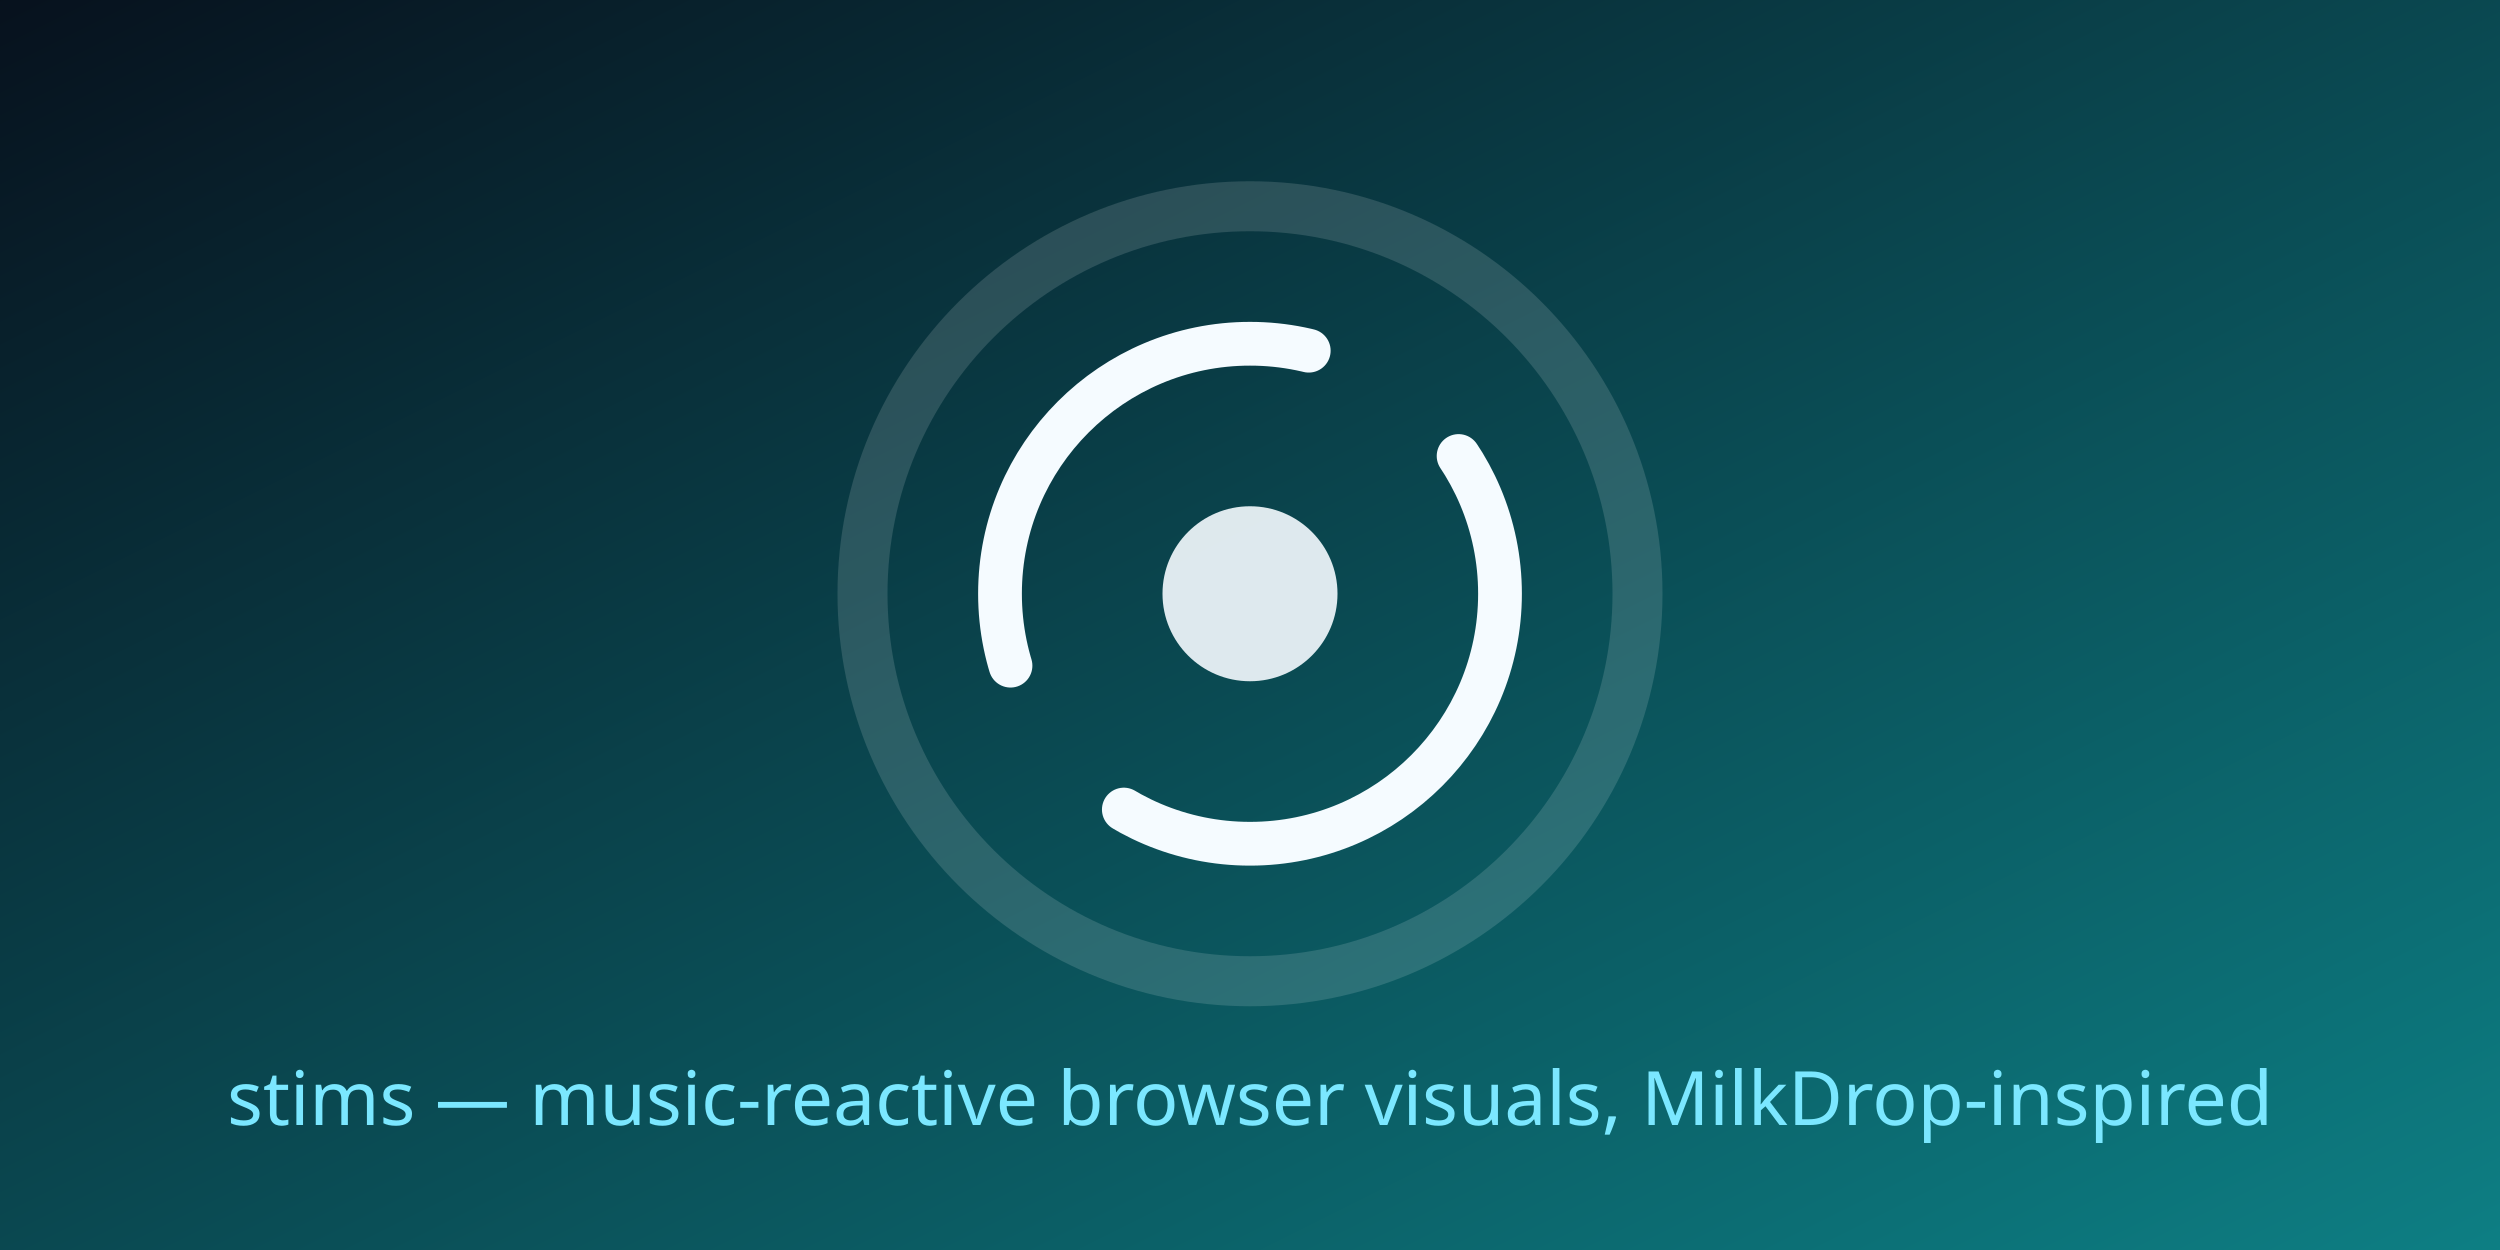
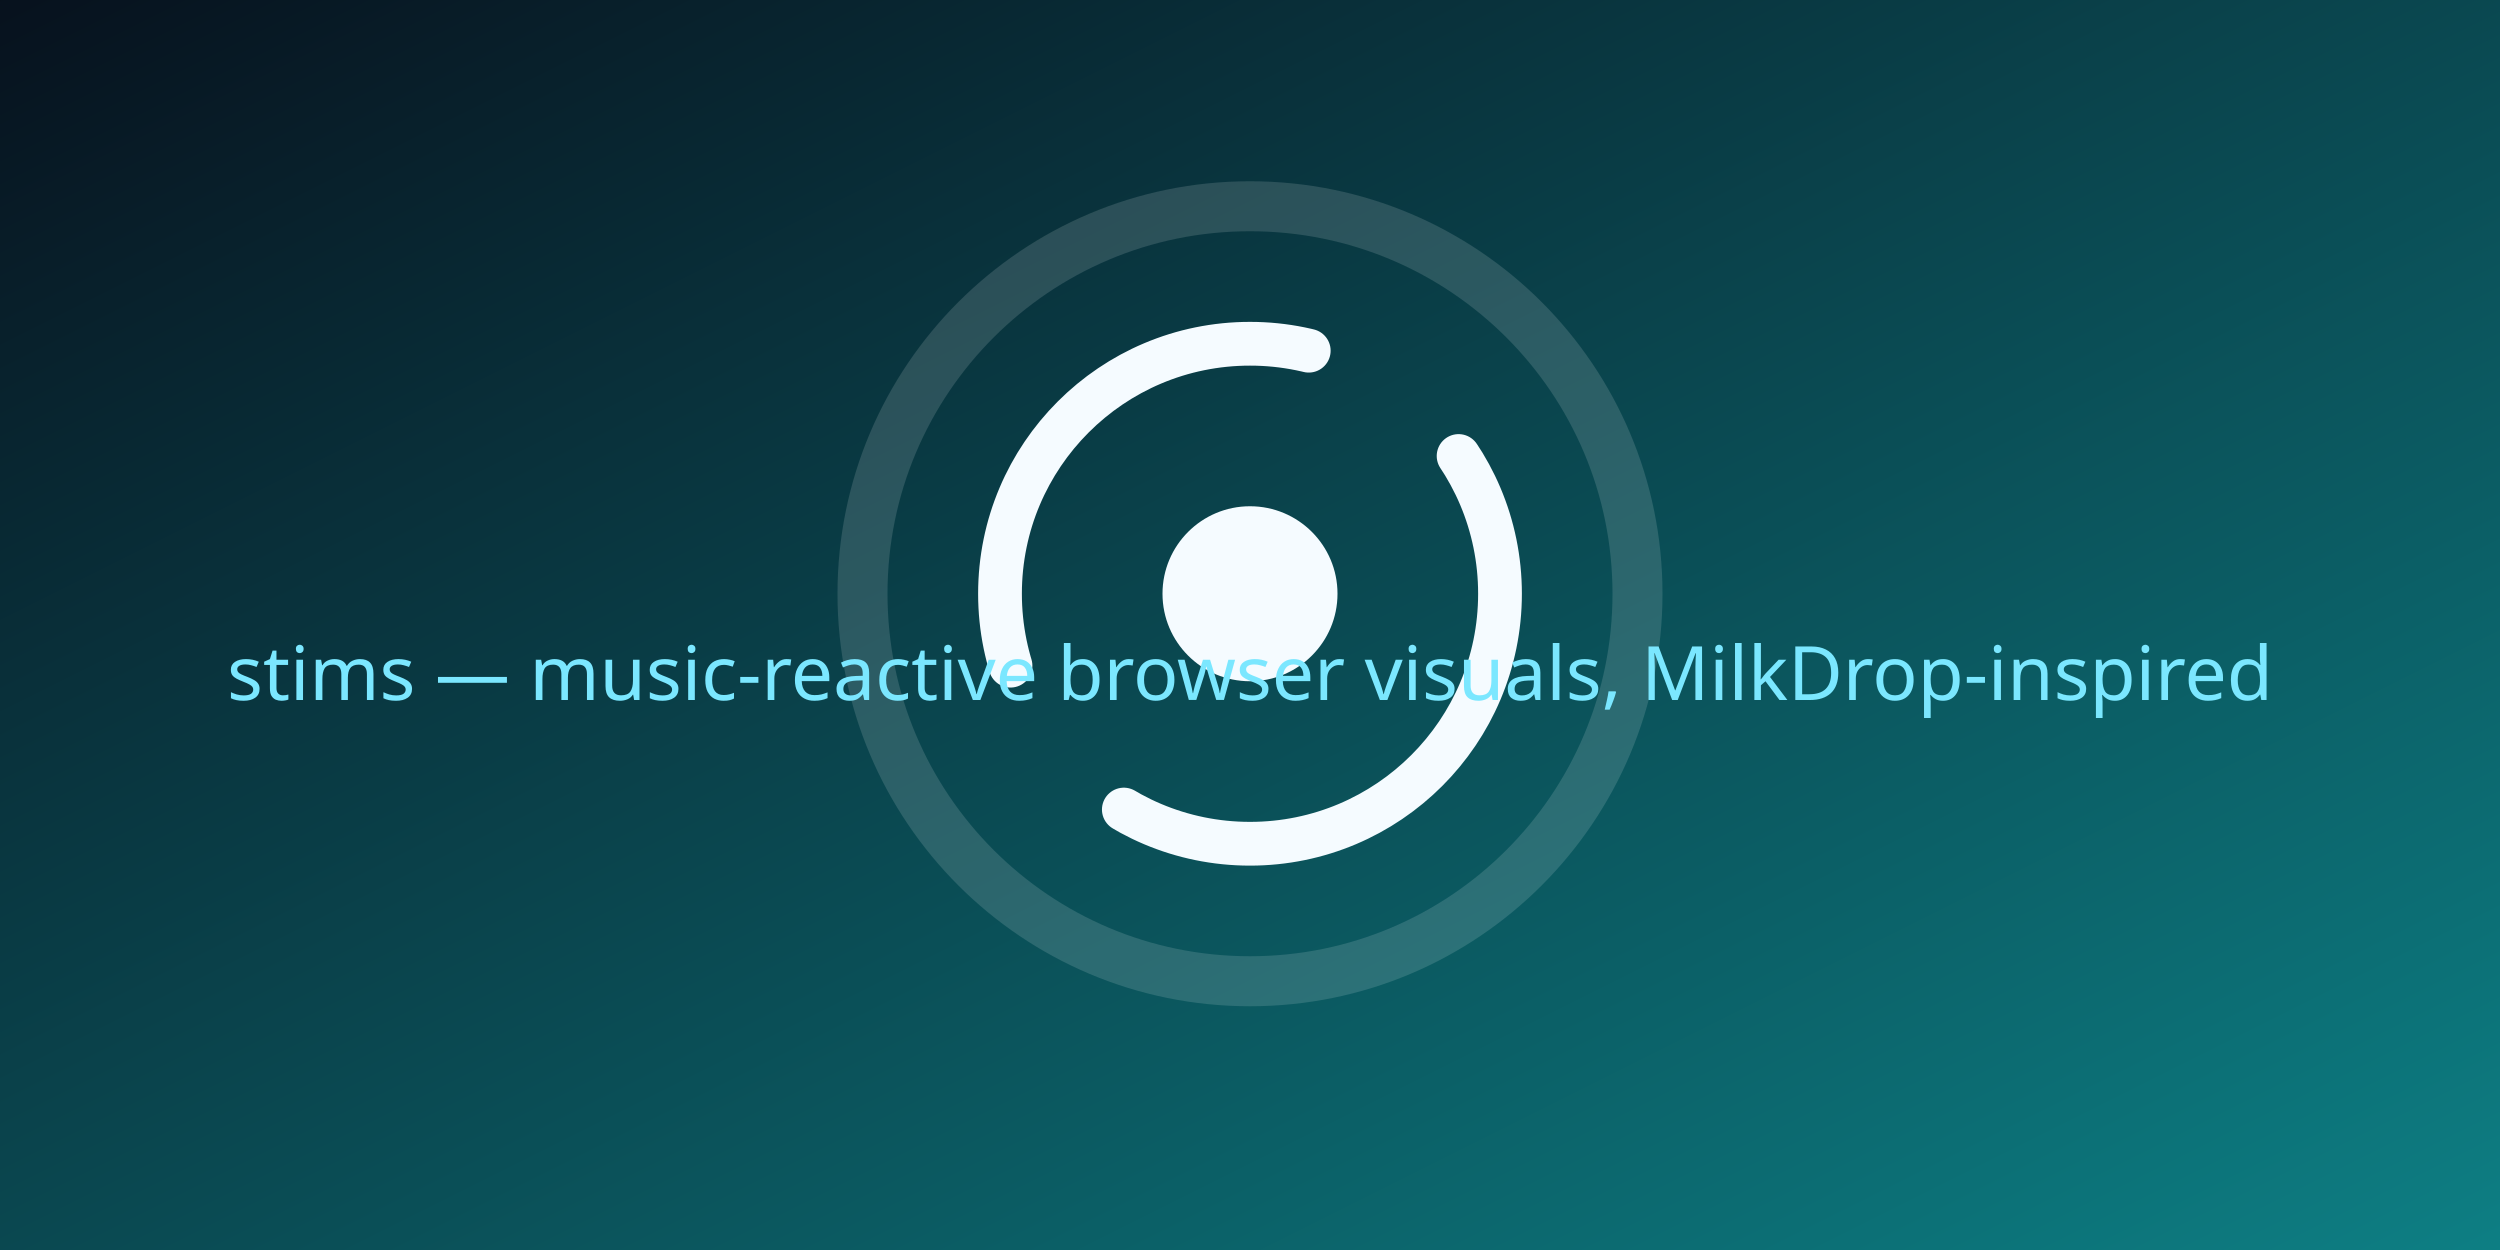
<svg xmlns="http://www.w3.org/2000/svg" viewBox="0 0 400 200" role="img" aria-labelledby="title">
  <defs>
    <linearGradient id="bg" x1="0" y1="0" x2="1" y2="1">
      <stop offset="0%" stop-color="#07111d" />
      <stop offset="100%" stop-color="#0d7f84" />
    </linearGradient>
  </defs>
  <rect width="400" height="200" fill="url(#bg)" />
  <circle cx="200" cy="95" r="62" fill="none" stroke="rgba(255,255,255,0.14)" stroke-width="8" />
  <circle cx="200" cy="95" r="40" fill="none" stroke="#f5fbff" stroke-width="7" stroke-dasharray="84 30" stroke-linecap="round" />
-   <circle cx="200" cy="95" r="14" fill="#f5fbff" opacity="0.9" />
-   <text x="200" y="180" text-anchor="middle" fill="#7be7ff" font-family="Space Grotesk, system-ui, sans-serif" font-size="12">stims — music-reactive browser visuals, MilkDrop-inspired</text>
+   <circle cx="200" cy="95" r="14" fill="#f5fbff" opacity="1" />
+   <text x="200" y="112" text-anchor="middle" fill="#7be7ff" font-family="Space Grotesk, system-ui, sans-serif" font-size="12">stims — music-reactive browser visuals, MilkDrop-inspired</text>
</svg>
